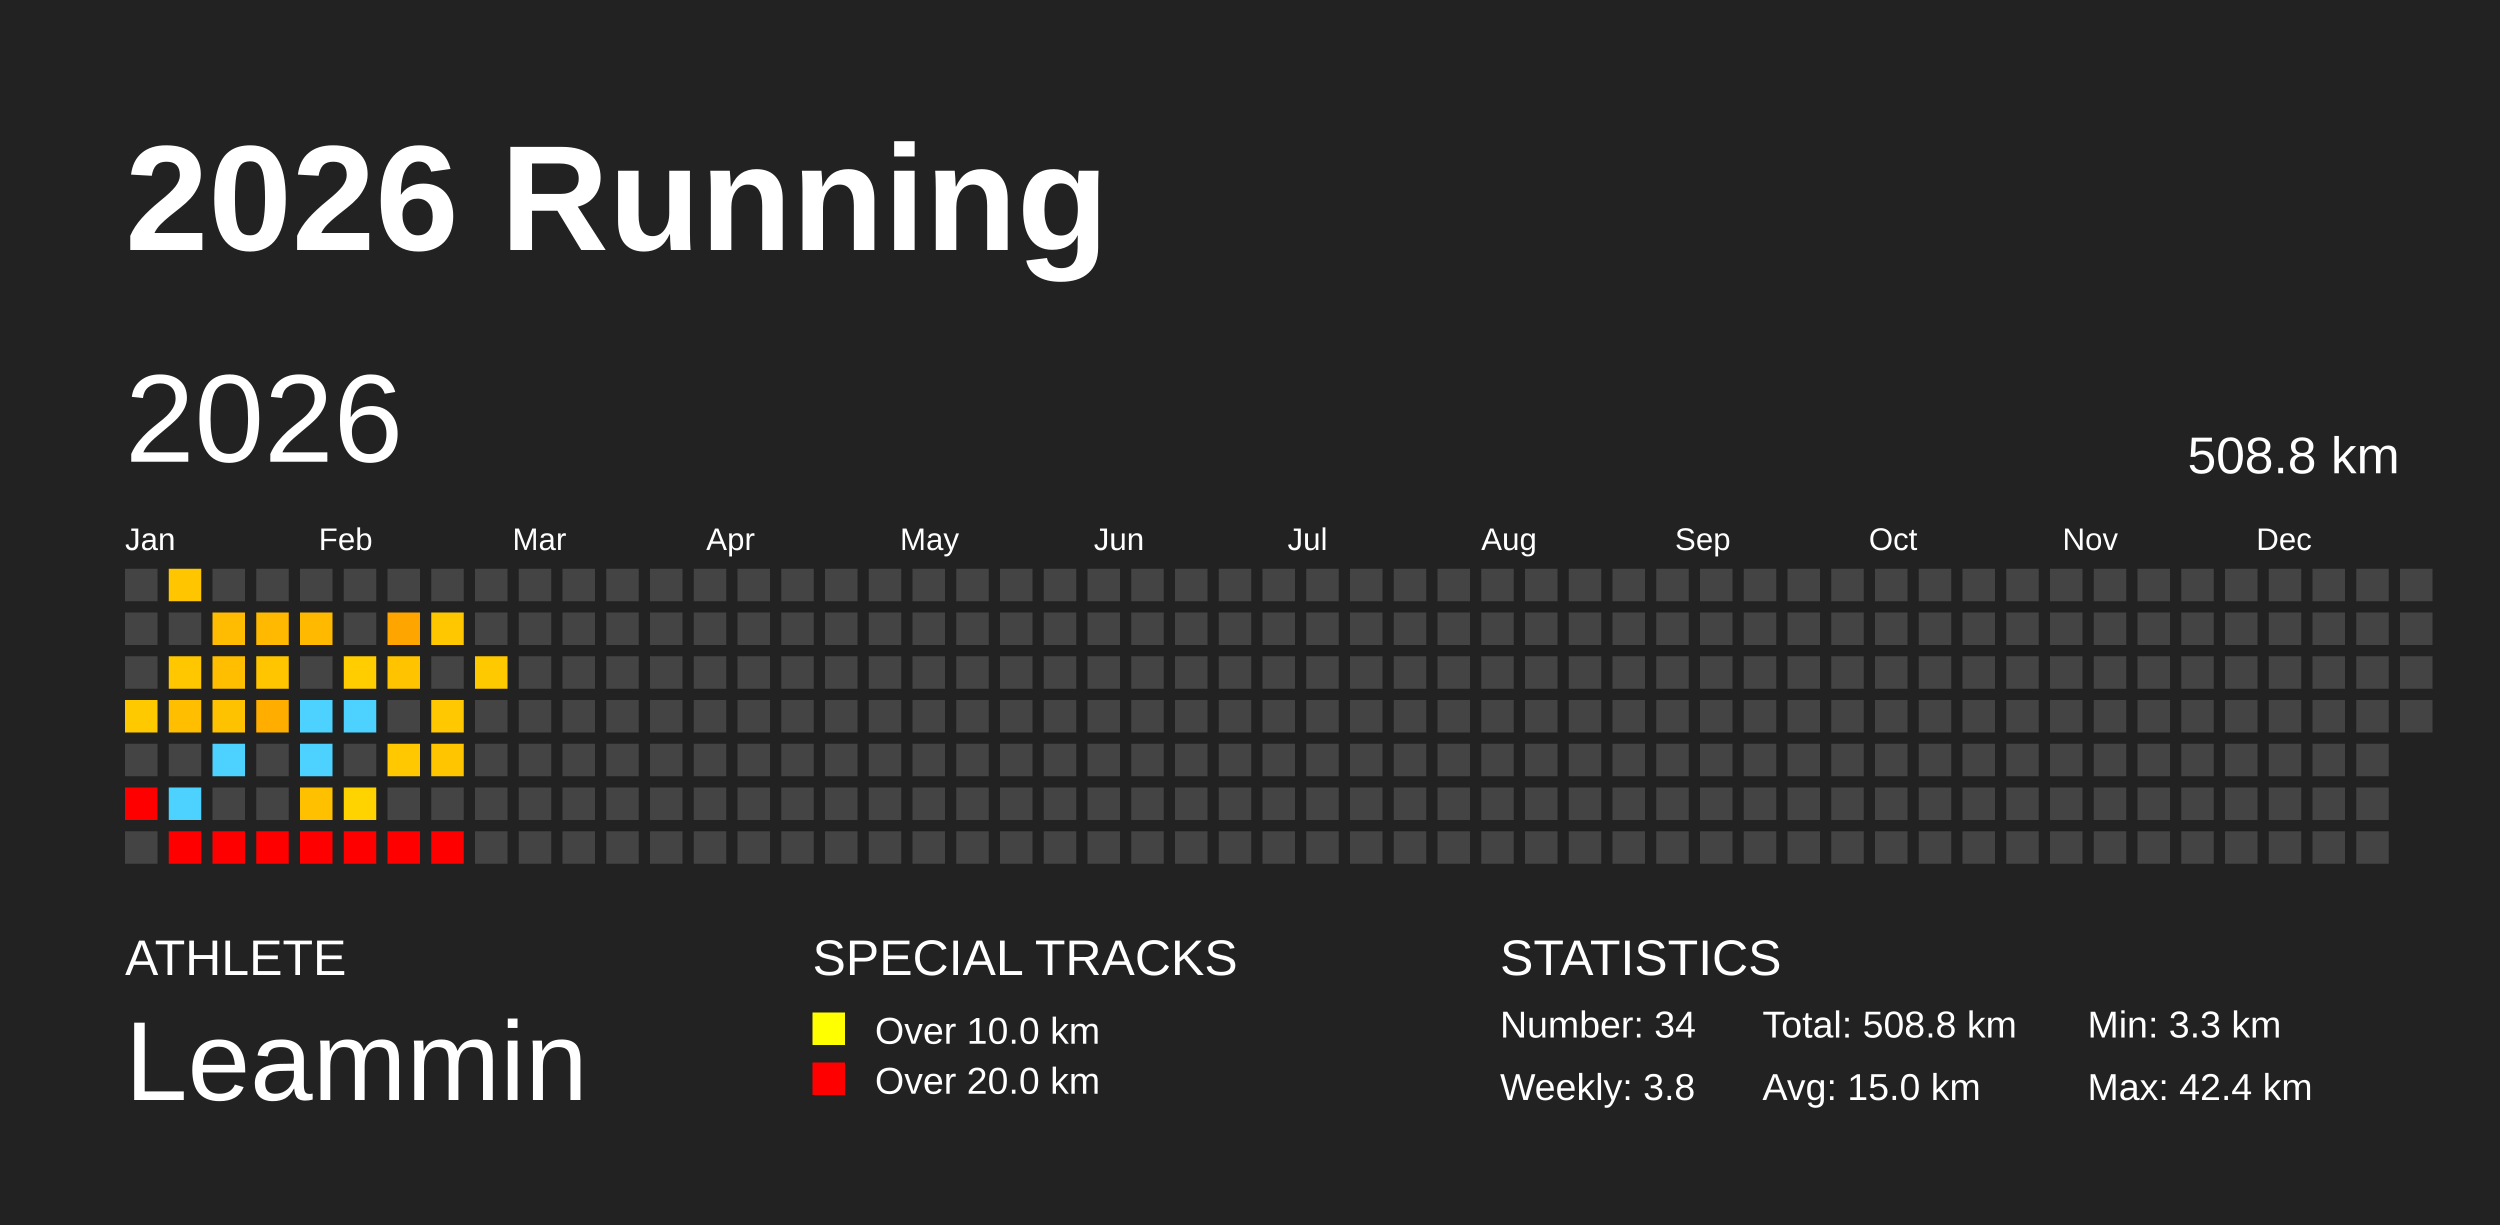
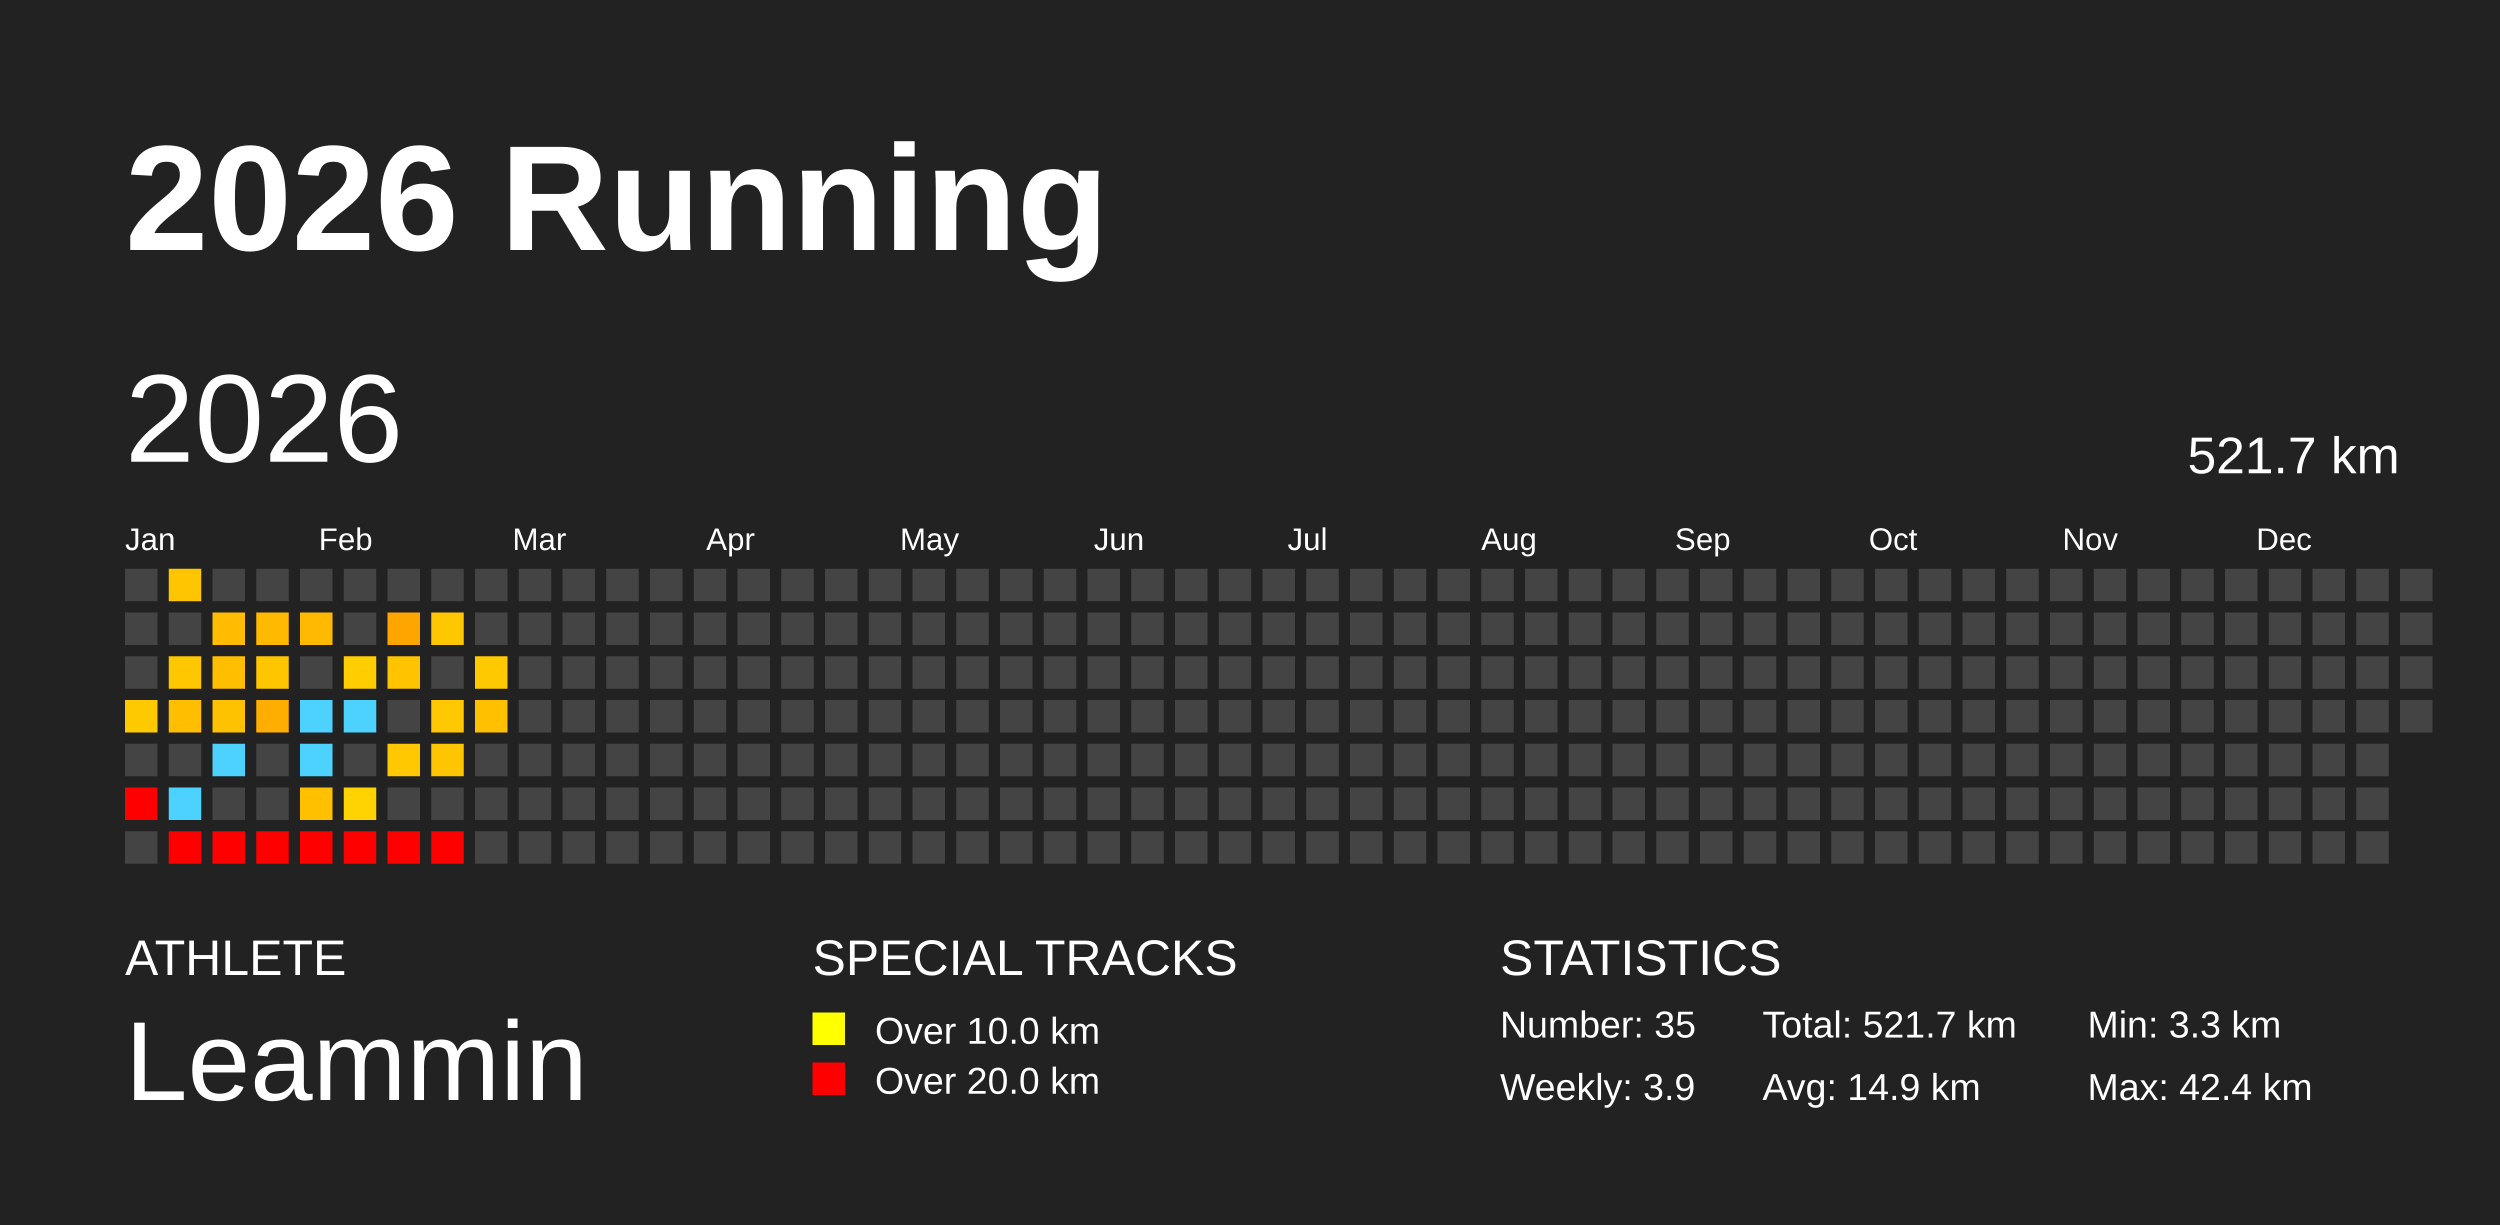
<svg xmlns="http://www.w3.org/2000/svg" baseProfile="full" height="98mm" version="1.1" viewBox="0,0,200,98" width="200mm">
  <defs />
  <rect fill="#222222" height="98" width="200" x="0" y="0" />
  <text fill="#FFFFFF" style="font-size:12px; font-family:Arial; font-weight:bold;" x="10" y="20">2026 Running</text>
  <text fill="#FFFFFF" style="font-size:4px; font-family:Arial" x="10" y="78">ATHLETE</text>
  <text fill="#FFFFFF" style="font-size:9px; font-family:Arial" x="10" y="88">Leammin</text>
  <text fill="#FFFFFF" style="font-size:4px; font-family:Arial" x="65" y="78">SPECIAL TRACKS</text>
  <rect fill="yellow" height="2.6" width="2.6" x="65" y="81" />
  <text fill="#FFFFFF" style="font-size:3px; font-family:Arial" x="70" y="83.5">Over 10.0 km</text>
  <rect fill="red" height="2.6" width="2.6" x="65" y="85" />
  <text fill="#FFFFFF" style="font-size:3px; font-family:Arial" x="70" y="87.5">Over 20.0 km</text>
  <text fill="#FFFFFF" style="font-size:4px; font-family:Arial" x="120" y="78">STATISTICS</text>
-   <text fill="#FFFFFF" style="font-size:3px; font-family:Arial" x="120" y="83">Number: 34</text>
-   <text fill="#FFFFFF" style="font-size:3px; font-family:Arial" x="120" y="88">Weekly: 3.8</text>
-   <text fill="#FFFFFF" style="font-size:3px; font-family:Arial" x="141" y="83">Total: 508.8 km</text>
-   <text fill="#FFFFFF" style="font-size:3px; font-family:Arial" x="141" y="88">Avg: 15.0 km</text>
+   <text fill="#FFFFFF" style="font-size:3px; font-family:Arial" x="120" y="83">Number: 35</text>
+   <text fill="#FFFFFF" style="font-size:3px; font-family:Arial" x="120" y="88">Weekly: 3.9</text>
+   <text fill="#FFFFFF" style="font-size:3px; font-family:Arial" x="141" y="83">Total: 521.7 km</text>
+   <text fill="#FFFFFF" style="font-size:3px; font-family:Arial" x="141" y="88">Avg: 14.9 km</text>
  <text fill="#FFFFFF" style="font-size:3px; font-family:Arial" x="167" y="83">Min: 3.3 km</text>
  <text fill="#FFFFFF" style="font-size:3px; font-family:Arial" x="167" y="88">Max: 42.4 km</text>
  <text dominant-baseline="hanging" fill="#FFFFFF" style="font-size:10.0px; font-family:Arial;" x="10" y="30">2026</text>
-   <text dominant-baseline="hanging" fill="#FFFFFF" style="font-size:4.125px; font-family:Arial;" x="175" y="35">508.8 km</text>
+   <text dominant-baseline="hanging" fill="#FFFFFF" style="font-size:4.125px; font-family:Arial;" x="175" y="35">521.7 km</text>
  <text fill="#FFFFFF" style="font-size:2.5px; font-family:Arial" x="10.0" y="44">Jan</text>
  <text fill="#FFFFFF" style="font-size:2.5px; font-family:Arial" x="25.5" y="44">Feb</text>
  <text fill="#FFFFFF" style="font-size:2.5px; font-family:Arial" x="41.0" y="44">Mar</text>
  <text fill="#FFFFFF" style="font-size:2.5px; font-family:Arial" x="56.5" y="44">Apr</text>
  <text fill="#FFFFFF" style="font-size:2.5px; font-family:Arial" x="72.0" y="44">May</text>
  <text fill="#FFFFFF" style="font-size:2.5px; font-family:Arial" x="87.5" y="44">Jun</text>
  <text fill="#FFFFFF" style="font-size:2.5px; font-family:Arial" x="103.0" y="44">Jul</text>
  <text fill="#FFFFFF" style="font-size:2.5px; font-family:Arial" x="118.5" y="44">Aug</text>
  <text fill="#FFFFFF" style="font-size:2.5px; font-family:Arial" x="134.0" y="44">Sep</text>
  <text fill="#FFFFFF" style="font-size:2.5px; font-family:Arial" x="149.5" y="44">Oct</text>
  <text fill="#FFFFFF" style="font-size:2.5px; font-family:Arial" x="165.0" y="44">Nov</text>
  <text fill="#FFFFFF" style="font-size:2.5px; font-family:Arial" x="180.5" y="44">Dec</text>
  <rect fill="#444444" height="2.6" width="2.6" x="10.0" y="45.5" />
  <rect fill="#444444" height="2.6" width="2.6" x="10.0" y="49.0" />
  <rect fill="#444444" height="2.6" width="2.6" x="10.0" y="52.5" />
  <rect fill="#ffc900" height="2.6" width="2.6" x="10.0" y="56.0" />
  <rect fill="#444444" height="2.6" width="2.6" x="10.0" y="59.5" />
  <rect fill="red" height="2.6" width="2.6" x="10.0" y="63.0" />
  <rect fill="#444444" height="2.6" width="2.6" x="10.0" y="66.5" />
  <rect fill="#ffc600" height="2.6" width="2.6" x="13.5" y="45.5" />
  <rect fill="#444444" height="2.6" width="2.6" x="13.5" y="49.0" />
  <rect fill="#ffc700" height="2.6" width="2.6" x="13.5" y="52.5" />
  <rect fill="#ffbf00" height="2.6" width="2.6" x="13.5" y="56.0" />
  <rect fill="#444444" height="2.6" width="2.6" x="13.5" y="59.5" />
  <rect fill="#4dd2ff" height="2.6" width="2.6" x="13.5" y="63.0" />
  <rect fill="red" height="2.6" width="2.6" x="13.5" y="66.5" />
  <rect fill="#444444" height="2.6" width="2.6" x="17.0" y="45.5" />
  <rect fill="#ffbc00" height="2.6" width="2.6" x="17.0" y="49.0" />
  <rect fill="#ffbf00" height="2.6" width="2.6" x="17.0" y="52.5" />
  <rect fill="#ffc200" height="2.6" width="2.6" x="17.0" y="56.0" />
  <rect fill="#4dd2ff" height="2.6" width="2.6" x="17.0" y="59.5" />
  <rect fill="#444444" height="2.6" width="2.6" x="17.0" y="63.0" />
  <rect fill="red" height="2.6" width="2.6" x="17.0" y="66.5" />
  <rect fill="#444444" height="2.6" width="2.6" x="20.5" y="45.5" />
  <rect fill="#ffb900" height="2.6" width="2.6" x="20.5" y="49.0" />
  <rect fill="#ffc600" height="2.6" width="2.6" x="20.5" y="52.5" />
  <rect fill="#ffae00" height="2.6" width="2.6" x="20.5" y="56.0" />
  <rect fill="#444444" height="2.6" width="2.6" x="20.5" y="59.5" />
  <rect fill="#444444" height="2.6" width="2.6" x="20.5" y="63.0" />
  <rect fill="red" height="2.6" width="2.6" x="20.5" y="66.5" />
  <rect fill="#444444" height="2.6" width="2.6" x="24.0" y="45.5" />
  <rect fill="#ffba00" height="2.6" width="2.6" x="24.0" y="49.0" />
  <rect fill="#444444" height="2.6" width="2.6" x="24.0" y="52.5" />
  <rect fill="#4dd2ff" height="2.6" width="2.6" x="24.0" y="56.0" />
  <rect fill="#4dd2ff" height="2.6" width="2.6" x="24.0" y="59.5" />
  <rect fill="#ffc000" height="2.6" width="2.6" x="24.0" y="63.0" />
  <rect fill="red" height="2.6" width="2.6" x="24.0" y="66.5" />
  <rect fill="#444444" height="2.6" width="2.6" x="27.5" y="45.5" />
  <rect fill="#444444" height="2.6" width="2.6" x="27.5" y="49.0" />
  <rect fill="#ffcd00" height="2.6" width="2.6" x="27.5" y="52.5" />
  <rect fill="#4dd2ff" height="2.6" width="2.6" x="27.5" y="56.0" />
  <rect fill="#444444" height="2.6" width="2.6" x="27.5" y="59.5" />
  <rect fill="#ffd300" height="2.6" width="2.6" x="27.5" y="63.0" />
  <rect fill="red" height="2.6" width="2.6" x="27.5" y="66.5" />
  <rect fill="#444444" height="2.6" width="2.6" x="31.0" y="45.5" />
  <rect fill="#ffa500" height="2.6" width="2.6" x="31.0" y="49.0" />
  <rect fill="#ffc300" height="2.6" width="2.6" x="31.0" y="52.5" />
  <rect fill="#444444" height="2.6" width="2.6" x="31.0" y="56.0" />
  <rect fill="#ffc800" height="2.6" width="2.6" x="31.0" y="59.5" />
  <rect fill="#444444" height="2.6" width="2.6" x="31.0" y="63.0" />
  <rect fill="red" height="2.6" width="2.6" x="31.0" y="66.5" />
  <rect fill="#444444" height="2.6" width="2.6" x="34.5" y="45.5" />
  <rect fill="#ffc700" height="2.6" width="2.6" x="34.5" y="49.0" />
  <rect fill="#444444" height="2.6" width="2.6" x="34.5" y="52.5" />
  <rect fill="#ffc800" height="2.6" width="2.6" x="34.5" y="56.0" />
  <rect fill="#ffc600" height="2.6" width="2.6" x="34.5" y="59.5" />
  <rect fill="#444444" height="2.6" width="2.6" x="34.5" y="63.0" />
  <rect fill="red" height="2.6" width="2.6" x="34.5" y="66.5" />
  <rect fill="#444444" height="2.6" width="2.6" x="38.0" y="45.5" />
  <rect fill="#444444" height="2.6" width="2.6" x="38.0" y="49.0" />
  <rect fill="#ffc900" height="2.6" width="2.6" x="38.0" y="52.5" />
-   <rect fill="#444444" height="2.6" width="2.6" x="38.0" y="56.0" />
+   <rect fill="#ffc000" height="2.6" width="2.6" x="38.0" y="56.0" />
  <rect fill="#444444" height="2.6" width="2.6" x="38.0" y="59.5" />
  <rect fill="#444444" height="2.6" width="2.6" x="38.0" y="63.0" />
  <rect fill="#444444" height="2.6" width="2.6" x="38.0" y="66.5" />
  <rect fill="#444444" height="2.6" width="2.6" x="41.5" y="45.5" />
  <rect fill="#444444" height="2.6" width="2.6" x="41.5" y="49.0" />
  <rect fill="#444444" height="2.6" width="2.6" x="41.5" y="52.5" />
  <rect fill="#444444" height="2.6" width="2.6" x="41.5" y="56.0" />
  <rect fill="#444444" height="2.6" width="2.6" x="41.5" y="59.5" />
  <rect fill="#444444" height="2.6" width="2.6" x="41.5" y="63.0" />
  <rect fill="#444444" height="2.6" width="2.6" x="41.5" y="66.5" />
  <rect fill="#444444" height="2.6" width="2.6" x="45.0" y="45.5" />
  <rect fill="#444444" height="2.6" width="2.6" x="45.0" y="49.0" />
  <rect fill="#444444" height="2.6" width="2.6" x="45.0" y="52.5" />
  <rect fill="#444444" height="2.6" width="2.6" x="45.0" y="56.0" />
  <rect fill="#444444" height="2.6" width="2.6" x="45.0" y="59.5" />
  <rect fill="#444444" height="2.6" width="2.6" x="45.0" y="63.0" />
  <rect fill="#444444" height="2.6" width="2.6" x="45.0" y="66.5" />
  <rect fill="#444444" height="2.6" width="2.6" x="48.5" y="45.5" />
  <rect fill="#444444" height="2.6" width="2.6" x="48.5" y="49.0" />
  <rect fill="#444444" height="2.6" width="2.6" x="48.5" y="52.5" />
  <rect fill="#444444" height="2.6" width="2.6" x="48.5" y="56.0" />
  <rect fill="#444444" height="2.6" width="2.6" x="48.5" y="59.5" />
  <rect fill="#444444" height="2.6" width="2.6" x="48.5" y="63.0" />
  <rect fill="#444444" height="2.6" width="2.6" x="48.5" y="66.5" />
  <rect fill="#444444" height="2.6" width="2.6" x="52.0" y="45.5" />
  <rect fill="#444444" height="2.6" width="2.6" x="52.0" y="49.0" />
  <rect fill="#444444" height="2.6" width="2.6" x="52.0" y="52.5" />
  <rect fill="#444444" height="2.6" width="2.6" x="52.0" y="56.0" />
  <rect fill="#444444" height="2.6" width="2.6" x="52.0" y="59.5" />
  <rect fill="#444444" height="2.6" width="2.6" x="52.0" y="63.0" />
  <rect fill="#444444" height="2.6" width="2.6" x="52.0" y="66.5" />
  <rect fill="#444444" height="2.6" width="2.6" x="55.5" y="45.5" />
  <rect fill="#444444" height="2.6" width="2.6" x="55.5" y="49.0" />
  <rect fill="#444444" height="2.6" width="2.6" x="55.5" y="52.5" />
  <rect fill="#444444" height="2.6" width="2.6" x="55.5" y="56.0" />
  <rect fill="#444444" height="2.6" width="2.6" x="55.5" y="59.5" />
  <rect fill="#444444" height="2.6" width="2.6" x="55.5" y="63.0" />
  <rect fill="#444444" height="2.6" width="2.6" x="55.5" y="66.5" />
  <rect fill="#444444" height="2.6" width="2.6" x="59.0" y="45.5" />
  <rect fill="#444444" height="2.6" width="2.6" x="59.0" y="49.0" />
  <rect fill="#444444" height="2.6" width="2.6" x="59.0" y="52.5" />
  <rect fill="#444444" height="2.6" width="2.6" x="59.0" y="56.0" />
  <rect fill="#444444" height="2.6" width="2.6" x="59.0" y="59.5" />
  <rect fill="#444444" height="2.6" width="2.6" x="59.0" y="63.0" />
  <rect fill="#444444" height="2.6" width="2.6" x="59.0" y="66.5" />
  <rect fill="#444444" height="2.6" width="2.6" x="62.5" y="45.5" />
  <rect fill="#444444" height="2.6" width="2.6" x="62.5" y="49.0" />
  <rect fill="#444444" height="2.6" width="2.6" x="62.5" y="52.5" />
  <rect fill="#444444" height="2.6" width="2.6" x="62.5" y="56.0" />
  <rect fill="#444444" height="2.6" width="2.6" x="62.5" y="59.5" />
  <rect fill="#444444" height="2.6" width="2.6" x="62.5" y="63.0" />
  <rect fill="#444444" height="2.6" width="2.6" x="62.5" y="66.5" />
  <rect fill="#444444" height="2.6" width="2.6" x="66.0" y="45.5" />
  <rect fill="#444444" height="2.6" width="2.6" x="66.0" y="49.0" />
  <rect fill="#444444" height="2.6" width="2.6" x="66.0" y="52.5" />
  <rect fill="#444444" height="2.6" width="2.6" x="66.0" y="56.0" />
  <rect fill="#444444" height="2.6" width="2.6" x="66.0" y="59.5" />
  <rect fill="#444444" height="2.6" width="2.6" x="66.0" y="63.0" />
  <rect fill="#444444" height="2.6" width="2.6" x="66.0" y="66.5" />
  <rect fill="#444444" height="2.6" width="2.6" x="69.5" y="45.5" />
  <rect fill="#444444" height="2.6" width="2.6" x="69.5" y="49.0" />
  <rect fill="#444444" height="2.6" width="2.6" x="69.5" y="52.5" />
  <rect fill="#444444" height="2.6" width="2.6" x="69.5" y="56.0" />
  <rect fill="#444444" height="2.6" width="2.6" x="69.5" y="59.5" />
  <rect fill="#444444" height="2.6" width="2.6" x="69.5" y="63.0" />
  <rect fill="#444444" height="2.6" width="2.6" x="69.5" y="66.5" />
  <rect fill="#444444" height="2.6" width="2.6" x="73.0" y="45.5" />
  <rect fill="#444444" height="2.6" width="2.6" x="73.0" y="49.0" />
  <rect fill="#444444" height="2.6" width="2.6" x="73.0" y="52.5" />
  <rect fill="#444444" height="2.6" width="2.6" x="73.0" y="56.0" />
  <rect fill="#444444" height="2.6" width="2.6" x="73.0" y="59.5" />
  <rect fill="#444444" height="2.6" width="2.6" x="73.0" y="63.0" />
  <rect fill="#444444" height="2.6" width="2.6" x="73.0" y="66.5" />
  <rect fill="#444444" height="2.6" width="2.6" x="76.5" y="45.5" />
  <rect fill="#444444" height="2.6" width="2.6" x="76.5" y="49.0" />
  <rect fill="#444444" height="2.6" width="2.6" x="76.5" y="52.5" />
  <rect fill="#444444" height="2.6" width="2.6" x="76.5" y="56.0" />
  <rect fill="#444444" height="2.6" width="2.6" x="76.5" y="59.5" />
  <rect fill="#444444" height="2.6" width="2.6" x="76.5" y="63.0" />
  <rect fill="#444444" height="2.6" width="2.6" x="76.5" y="66.5" />
  <rect fill="#444444" height="2.6" width="2.6" x="80.0" y="45.5" />
  <rect fill="#444444" height="2.6" width="2.6" x="80.0" y="49.0" />
  <rect fill="#444444" height="2.6" width="2.6" x="80.0" y="52.5" />
  <rect fill="#444444" height="2.6" width="2.6" x="80.0" y="56.0" />
  <rect fill="#444444" height="2.6" width="2.6" x="80.0" y="59.5" />
  <rect fill="#444444" height="2.6" width="2.6" x="80.0" y="63.0" />
  <rect fill="#444444" height="2.6" width="2.6" x="80.0" y="66.5" />
  <rect fill="#444444" height="2.6" width="2.6" x="83.5" y="45.5" />
  <rect fill="#444444" height="2.6" width="2.6" x="83.5" y="49.0" />
  <rect fill="#444444" height="2.6" width="2.6" x="83.5" y="52.5" />
  <rect fill="#444444" height="2.6" width="2.6" x="83.5" y="56.0" />
  <rect fill="#444444" height="2.6" width="2.6" x="83.5" y="59.5" />
  <rect fill="#444444" height="2.6" width="2.6" x="83.5" y="63.0" />
  <rect fill="#444444" height="2.6" width="2.6" x="83.5" y="66.5" />
  <rect fill="#444444" height="2.6" width="2.6" x="87.0" y="45.5" />
  <rect fill="#444444" height="2.6" width="2.6" x="87.0" y="49.0" />
  <rect fill="#444444" height="2.6" width="2.6" x="87.0" y="52.5" />
  <rect fill="#444444" height="2.6" width="2.6" x="87.0" y="56.0" />
  <rect fill="#444444" height="2.6" width="2.6" x="87.0" y="59.5" />
  <rect fill="#444444" height="2.6" width="2.6" x="87.0" y="63.0" />
  <rect fill="#444444" height="2.6" width="2.6" x="87.0" y="66.5" />
  <rect fill="#444444" height="2.6" width="2.6" x="90.5" y="45.5" />
  <rect fill="#444444" height="2.6" width="2.6" x="90.5" y="49.0" />
  <rect fill="#444444" height="2.6" width="2.6" x="90.5" y="52.5" />
  <rect fill="#444444" height="2.6" width="2.6" x="90.5" y="56.0" />
  <rect fill="#444444" height="2.6" width="2.6" x="90.5" y="59.5" />
  <rect fill="#444444" height="2.6" width="2.6" x="90.5" y="63.0" />
  <rect fill="#444444" height="2.6" width="2.6" x="90.5" y="66.5" />
  <rect fill="#444444" height="2.6" width="2.6" x="94.0" y="45.5" />
  <rect fill="#444444" height="2.6" width="2.6" x="94.0" y="49.0" />
  <rect fill="#444444" height="2.6" width="2.6" x="94.0" y="52.5" />
  <rect fill="#444444" height="2.6" width="2.6" x="94.0" y="56.0" />
  <rect fill="#444444" height="2.6" width="2.6" x="94.0" y="59.5" />
  <rect fill="#444444" height="2.6" width="2.6" x="94.0" y="63.0" />
  <rect fill="#444444" height="2.6" width="2.6" x="94.0" y="66.5" />
  <rect fill="#444444" height="2.6" width="2.6" x="97.5" y="45.5" />
  <rect fill="#444444" height="2.6" width="2.6" x="97.5" y="49.0" />
  <rect fill="#444444" height="2.6" width="2.6" x="97.5" y="52.5" />
  <rect fill="#444444" height="2.6" width="2.6" x="97.5" y="56.0" />
  <rect fill="#444444" height="2.6" width="2.6" x="97.5" y="59.5" />
  <rect fill="#444444" height="2.6" width="2.6" x="97.5" y="63.0" />
  <rect fill="#444444" height="2.6" width="2.6" x="97.5" y="66.5" />
  <rect fill="#444444" height="2.6" width="2.6" x="101.0" y="45.5" />
  <rect fill="#444444" height="2.6" width="2.6" x="101.0" y="49.0" />
  <rect fill="#444444" height="2.6" width="2.6" x="101.0" y="52.5" />
  <rect fill="#444444" height="2.6" width="2.6" x="101.0" y="56.0" />
  <rect fill="#444444" height="2.6" width="2.6" x="101.0" y="59.5" />
  <rect fill="#444444" height="2.6" width="2.6" x="101.0" y="63.0" />
  <rect fill="#444444" height="2.6" width="2.6" x="101.0" y="66.5" />
  <rect fill="#444444" height="2.6" width="2.6" x="104.5" y="45.5" />
  <rect fill="#444444" height="2.6" width="2.6" x="104.5" y="49.0" />
  <rect fill="#444444" height="2.6" width="2.6" x="104.5" y="52.5" />
  <rect fill="#444444" height="2.6" width="2.6" x="104.5" y="56.0" />
  <rect fill="#444444" height="2.6" width="2.6" x="104.5" y="59.5" />
  <rect fill="#444444" height="2.6" width="2.6" x="104.5" y="63.0" />
  <rect fill="#444444" height="2.6" width="2.6" x="104.5" y="66.5" />
  <rect fill="#444444" height="2.6" width="2.6" x="108.0" y="45.5" />
  <rect fill="#444444" height="2.6" width="2.6" x="108.0" y="49.0" />
  <rect fill="#444444" height="2.6" width="2.6" x="108.0" y="52.5" />
  <rect fill="#444444" height="2.6" width="2.6" x="108.0" y="56.0" />
  <rect fill="#444444" height="2.6" width="2.6" x="108.0" y="59.5" />
  <rect fill="#444444" height="2.6" width="2.6" x="108.0" y="63.0" />
  <rect fill="#444444" height="2.6" width="2.6" x="108.0" y="66.5" />
  <rect fill="#444444" height="2.6" width="2.6" x="111.5" y="45.5" />
  <rect fill="#444444" height="2.6" width="2.6" x="111.5" y="49.0" />
  <rect fill="#444444" height="2.6" width="2.6" x="111.5" y="52.5" />
  <rect fill="#444444" height="2.6" width="2.6" x="111.5" y="56.0" />
  <rect fill="#444444" height="2.6" width="2.6" x="111.5" y="59.5" />
  <rect fill="#444444" height="2.6" width="2.6" x="111.5" y="63.0" />
  <rect fill="#444444" height="2.6" width="2.6" x="111.5" y="66.5" />
  <rect fill="#444444" height="2.6" width="2.6" x="115.0" y="45.5" />
  <rect fill="#444444" height="2.6" width="2.6" x="115.0" y="49.0" />
  <rect fill="#444444" height="2.6" width="2.6" x="115.0" y="52.5" />
  <rect fill="#444444" height="2.6" width="2.6" x="115.0" y="56.0" />
  <rect fill="#444444" height="2.6" width="2.6" x="115.0" y="59.5" />
  <rect fill="#444444" height="2.6" width="2.6" x="115.0" y="63.0" />
  <rect fill="#444444" height="2.6" width="2.6" x="115.0" y="66.5" />
  <rect fill="#444444" height="2.6" width="2.6" x="118.5" y="45.5" />
  <rect fill="#444444" height="2.6" width="2.6" x="118.5" y="49.0" />
  <rect fill="#444444" height="2.6" width="2.6" x="118.5" y="52.5" />
  <rect fill="#444444" height="2.6" width="2.6" x="118.5" y="56.0" />
  <rect fill="#444444" height="2.6" width="2.6" x="118.5" y="59.5" />
  <rect fill="#444444" height="2.6" width="2.6" x="118.5" y="63.0" />
  <rect fill="#444444" height="2.6" width="2.6" x="118.5" y="66.5" />
  <rect fill="#444444" height="2.6" width="2.6" x="122.0" y="45.5" />
  <rect fill="#444444" height="2.6" width="2.6" x="122.0" y="49.0" />
  <rect fill="#444444" height="2.6" width="2.6" x="122.0" y="52.5" />
  <rect fill="#444444" height="2.6" width="2.6" x="122.0" y="56.0" />
  <rect fill="#444444" height="2.6" width="2.6" x="122.0" y="59.5" />
  <rect fill="#444444" height="2.6" width="2.6" x="122.0" y="63.0" />
  <rect fill="#444444" height="2.6" width="2.6" x="122.0" y="66.5" />
  <rect fill="#444444" height="2.6" width="2.6" x="125.5" y="45.5" />
  <rect fill="#444444" height="2.6" width="2.6" x="125.5" y="49.0" />
  <rect fill="#444444" height="2.6" width="2.6" x="125.5" y="52.5" />
  <rect fill="#444444" height="2.6" width="2.6" x="125.5" y="56.0" />
  <rect fill="#444444" height="2.6" width="2.6" x="125.5" y="59.5" />
  <rect fill="#444444" height="2.6" width="2.6" x="125.5" y="63.0" />
  <rect fill="#444444" height="2.6" width="2.6" x="125.5" y="66.5" />
  <rect fill="#444444" height="2.6" width="2.6" x="129.0" y="45.5" />
  <rect fill="#444444" height="2.6" width="2.6" x="129.0" y="49.0" />
  <rect fill="#444444" height="2.6" width="2.6" x="129.0" y="52.5" />
  <rect fill="#444444" height="2.6" width="2.6" x="129.0" y="56.0" />
  <rect fill="#444444" height="2.6" width="2.6" x="129.0" y="59.5" />
  <rect fill="#444444" height="2.6" width="2.6" x="129.0" y="63.0" />
  <rect fill="#444444" height="2.6" width="2.6" x="129.0" y="66.5" />
  <rect fill="#444444" height="2.6" width="2.6" x="132.5" y="45.5" />
  <rect fill="#444444" height="2.6" width="2.6" x="132.5" y="49.0" />
  <rect fill="#444444" height="2.6" width="2.6" x="132.5" y="52.5" />
  <rect fill="#444444" height="2.6" width="2.6" x="132.5" y="56.0" />
  <rect fill="#444444" height="2.6" width="2.6" x="132.5" y="59.5" />
  <rect fill="#444444" height="2.6" width="2.6" x="132.5" y="63.0" />
  <rect fill="#444444" height="2.6" width="2.6" x="132.5" y="66.5" />
  <rect fill="#444444" height="2.6" width="2.6" x="136.0" y="45.5" />
  <rect fill="#444444" height="2.6" width="2.6" x="136.0" y="49.0" />
  <rect fill="#444444" height="2.6" width="2.6" x="136.0" y="52.5" />
  <rect fill="#444444" height="2.6" width="2.6" x="136.0" y="56.0" />
  <rect fill="#444444" height="2.6" width="2.6" x="136.0" y="59.5" />
  <rect fill="#444444" height="2.6" width="2.6" x="136.0" y="63.0" />
  <rect fill="#444444" height="2.6" width="2.6" x="136.0" y="66.5" />
  <rect fill="#444444" height="2.6" width="2.6" x="139.5" y="45.5" />
  <rect fill="#444444" height="2.6" width="2.6" x="139.5" y="49.0" />
  <rect fill="#444444" height="2.6" width="2.6" x="139.5" y="52.5" />
  <rect fill="#444444" height="2.6" width="2.6" x="139.5" y="56.0" />
  <rect fill="#444444" height="2.6" width="2.6" x="139.5" y="59.5" />
  <rect fill="#444444" height="2.6" width="2.6" x="139.5" y="63.0" />
  <rect fill="#444444" height="2.6" width="2.6" x="139.5" y="66.5" />
  <rect fill="#444444" height="2.6" width="2.6" x="143.0" y="45.5" />
  <rect fill="#444444" height="2.6" width="2.6" x="143.0" y="49.0" />
  <rect fill="#444444" height="2.6" width="2.6" x="143.0" y="52.5" />
  <rect fill="#444444" height="2.6" width="2.6" x="143.0" y="56.0" />
  <rect fill="#444444" height="2.6" width="2.6" x="143.0" y="59.5" />
  <rect fill="#444444" height="2.6" width="2.6" x="143.0" y="63.0" />
  <rect fill="#444444" height="2.6" width="2.6" x="143.0" y="66.5" />
  <rect fill="#444444" height="2.6" width="2.6" x="146.5" y="45.5" />
  <rect fill="#444444" height="2.6" width="2.6" x="146.5" y="49.0" />
  <rect fill="#444444" height="2.6" width="2.6" x="146.5" y="52.5" />
  <rect fill="#444444" height="2.6" width="2.6" x="146.5" y="56.0" />
  <rect fill="#444444" height="2.6" width="2.6" x="146.5" y="59.5" />
  <rect fill="#444444" height="2.6" width="2.6" x="146.5" y="63.0" />
  <rect fill="#444444" height="2.6" width="2.6" x="146.5" y="66.5" />
  <rect fill="#444444" height="2.6" width="2.6" x="150.0" y="45.5" />
  <rect fill="#444444" height="2.6" width="2.6" x="150.0" y="49.0" />
  <rect fill="#444444" height="2.6" width="2.6" x="150.0" y="52.5" />
  <rect fill="#444444" height="2.6" width="2.6" x="150.0" y="56.0" />
  <rect fill="#444444" height="2.6" width="2.6" x="150.0" y="59.5" />
  <rect fill="#444444" height="2.6" width="2.6" x="150.0" y="63.0" />
  <rect fill="#444444" height="2.6" width="2.6" x="150.0" y="66.5" />
  <rect fill="#444444" height="2.6" width="2.6" x="153.5" y="45.5" />
  <rect fill="#444444" height="2.6" width="2.6" x="153.5" y="49.0" />
  <rect fill="#444444" height="2.6" width="2.6" x="153.5" y="52.5" />
  <rect fill="#444444" height="2.6" width="2.6" x="153.5" y="56.0" />
  <rect fill="#444444" height="2.6" width="2.6" x="153.5" y="59.5" />
  <rect fill="#444444" height="2.6" width="2.6" x="153.5" y="63.0" />
  <rect fill="#444444" height="2.6" width="2.6" x="153.5" y="66.5" />
  <rect fill="#444444" height="2.6" width="2.6" x="157.0" y="45.5" />
  <rect fill="#444444" height="2.6" width="2.6" x="157.0" y="49.0" />
  <rect fill="#444444" height="2.6" width="2.6" x="157.0" y="52.5" />
  <rect fill="#444444" height="2.6" width="2.6" x="157.0" y="56.0" />
  <rect fill="#444444" height="2.6" width="2.6" x="157.0" y="59.5" />
  <rect fill="#444444" height="2.6" width="2.6" x="157.0" y="63.0" />
  <rect fill="#444444" height="2.6" width="2.6" x="157.0" y="66.5" />
  <rect fill="#444444" height="2.6" width="2.6" x="160.5" y="45.5" />
  <rect fill="#444444" height="2.6" width="2.6" x="160.5" y="49.0" />
  <rect fill="#444444" height="2.6" width="2.6" x="160.5" y="52.5" />
  <rect fill="#444444" height="2.6" width="2.6" x="160.5" y="56.0" />
  <rect fill="#444444" height="2.6" width="2.6" x="160.5" y="59.5" />
  <rect fill="#444444" height="2.6" width="2.6" x="160.5" y="63.0" />
  <rect fill="#444444" height="2.6" width="2.6" x="160.5" y="66.5" />
  <rect fill="#444444" height="2.6" width="2.6" x="164.0" y="45.5" />
  <rect fill="#444444" height="2.6" width="2.6" x="164.0" y="49.0" />
  <rect fill="#444444" height="2.6" width="2.6" x="164.0" y="52.5" />
  <rect fill="#444444" height="2.6" width="2.6" x="164.0" y="56.0" />
  <rect fill="#444444" height="2.6" width="2.6" x="164.0" y="59.5" />
  <rect fill="#444444" height="2.6" width="2.6" x="164.0" y="63.0" />
  <rect fill="#444444" height="2.6" width="2.6" x="164.0" y="66.5" />
  <rect fill="#444444" height="2.6" width="2.6" x="167.5" y="45.5" />
  <rect fill="#444444" height="2.6" width="2.6" x="167.5" y="49.0" />
  <rect fill="#444444" height="2.6" width="2.6" x="167.5" y="52.5" />
  <rect fill="#444444" height="2.6" width="2.6" x="167.5" y="56.0" />
  <rect fill="#444444" height="2.6" width="2.6" x="167.5" y="59.5" />
  <rect fill="#444444" height="2.6" width="2.6" x="167.5" y="63.0" />
  <rect fill="#444444" height="2.6" width="2.6" x="167.5" y="66.5" />
  <rect fill="#444444" height="2.6" width="2.6" x="171.0" y="45.5" />
  <rect fill="#444444" height="2.6" width="2.6" x="171.0" y="49.0" />
  <rect fill="#444444" height="2.6" width="2.6" x="171.0" y="52.5" />
  <rect fill="#444444" height="2.6" width="2.6" x="171.0" y="56.0" />
  <rect fill="#444444" height="2.6" width="2.6" x="171.0" y="59.5" />
  <rect fill="#444444" height="2.6" width="2.6" x="171.0" y="63.0" />
  <rect fill="#444444" height="2.6" width="2.6" x="171.0" y="66.5" />
  <rect fill="#444444" height="2.6" width="2.6" x="174.5" y="45.5" />
  <rect fill="#444444" height="2.6" width="2.6" x="174.5" y="49.0" />
  <rect fill="#444444" height="2.6" width="2.6" x="174.5" y="52.5" />
  <rect fill="#444444" height="2.6" width="2.6" x="174.5" y="56.0" />
  <rect fill="#444444" height="2.6" width="2.6" x="174.5" y="59.5" />
  <rect fill="#444444" height="2.6" width="2.6" x="174.5" y="63.0" />
  <rect fill="#444444" height="2.6" width="2.6" x="174.5" y="66.5" />
  <rect fill="#444444" height="2.6" width="2.6" x="178.0" y="45.5" />
  <rect fill="#444444" height="2.6" width="2.6" x="178.0" y="49.0" />
  <rect fill="#444444" height="2.6" width="2.6" x="178.0" y="52.5" />
  <rect fill="#444444" height="2.6" width="2.6" x="178.0" y="56.0" />
  <rect fill="#444444" height="2.6" width="2.6" x="178.0" y="59.5" />
  <rect fill="#444444" height="2.6" width="2.6" x="178.0" y="63.0" />
  <rect fill="#444444" height="2.6" width="2.6" x="178.0" y="66.5" />
  <rect fill="#444444" height="2.6" width="2.6" x="181.5" y="45.5" />
  <rect fill="#444444" height="2.6" width="2.6" x="181.5" y="49.0" />
  <rect fill="#444444" height="2.6" width="2.6" x="181.5" y="52.5" />
  <rect fill="#444444" height="2.6" width="2.6" x="181.5" y="56.0" />
  <rect fill="#444444" height="2.6" width="2.6" x="181.5" y="59.5" />
  <rect fill="#444444" height="2.6" width="2.6" x="181.5" y="63.0" />
  <rect fill="#444444" height="2.6" width="2.6" x="181.5" y="66.5" />
  <rect fill="#444444" height="2.6" width="2.6" x="185.0" y="45.5" />
  <rect fill="#444444" height="2.6" width="2.6" x="185.0" y="49.0" />
  <rect fill="#444444" height="2.6" width="2.6" x="185.0" y="52.5" />
  <rect fill="#444444" height="2.6" width="2.6" x="185.0" y="56.0" />
  <rect fill="#444444" height="2.6" width="2.6" x="185.0" y="59.5" />
  <rect fill="#444444" height="2.6" width="2.6" x="185.0" y="63.0" />
  <rect fill="#444444" height="2.6" width="2.6" x="185.0" y="66.5" />
  <rect fill="#444444" height="2.6" width="2.6" x="188.5" y="45.5" />
  <rect fill="#444444" height="2.6" width="2.6" x="188.5" y="49.0" />
  <rect fill="#444444" height="2.6" width="2.6" x="188.5" y="52.5" />
  <rect fill="#444444" height="2.6" width="2.6" x="188.5" y="56.0" />
  <rect fill="#444444" height="2.6" width="2.6" x="188.5" y="59.5" />
  <rect fill="#444444" height="2.6" width="2.6" x="188.5" y="63.0" />
  <rect fill="#444444" height="2.6" width="2.6" x="188.5" y="66.5" />
  <rect fill="#444444" height="2.6" width="2.6" x="192.0" y="45.5" />
  <rect fill="#444444" height="2.6" width="2.6" x="192.0" y="49.0" />
  <rect fill="#444444" height="2.6" width="2.6" x="192.0" y="52.5" />
  <rect fill="#444444" height="2.6" width="2.6" x="192.0" y="56.0" />
</svg>
